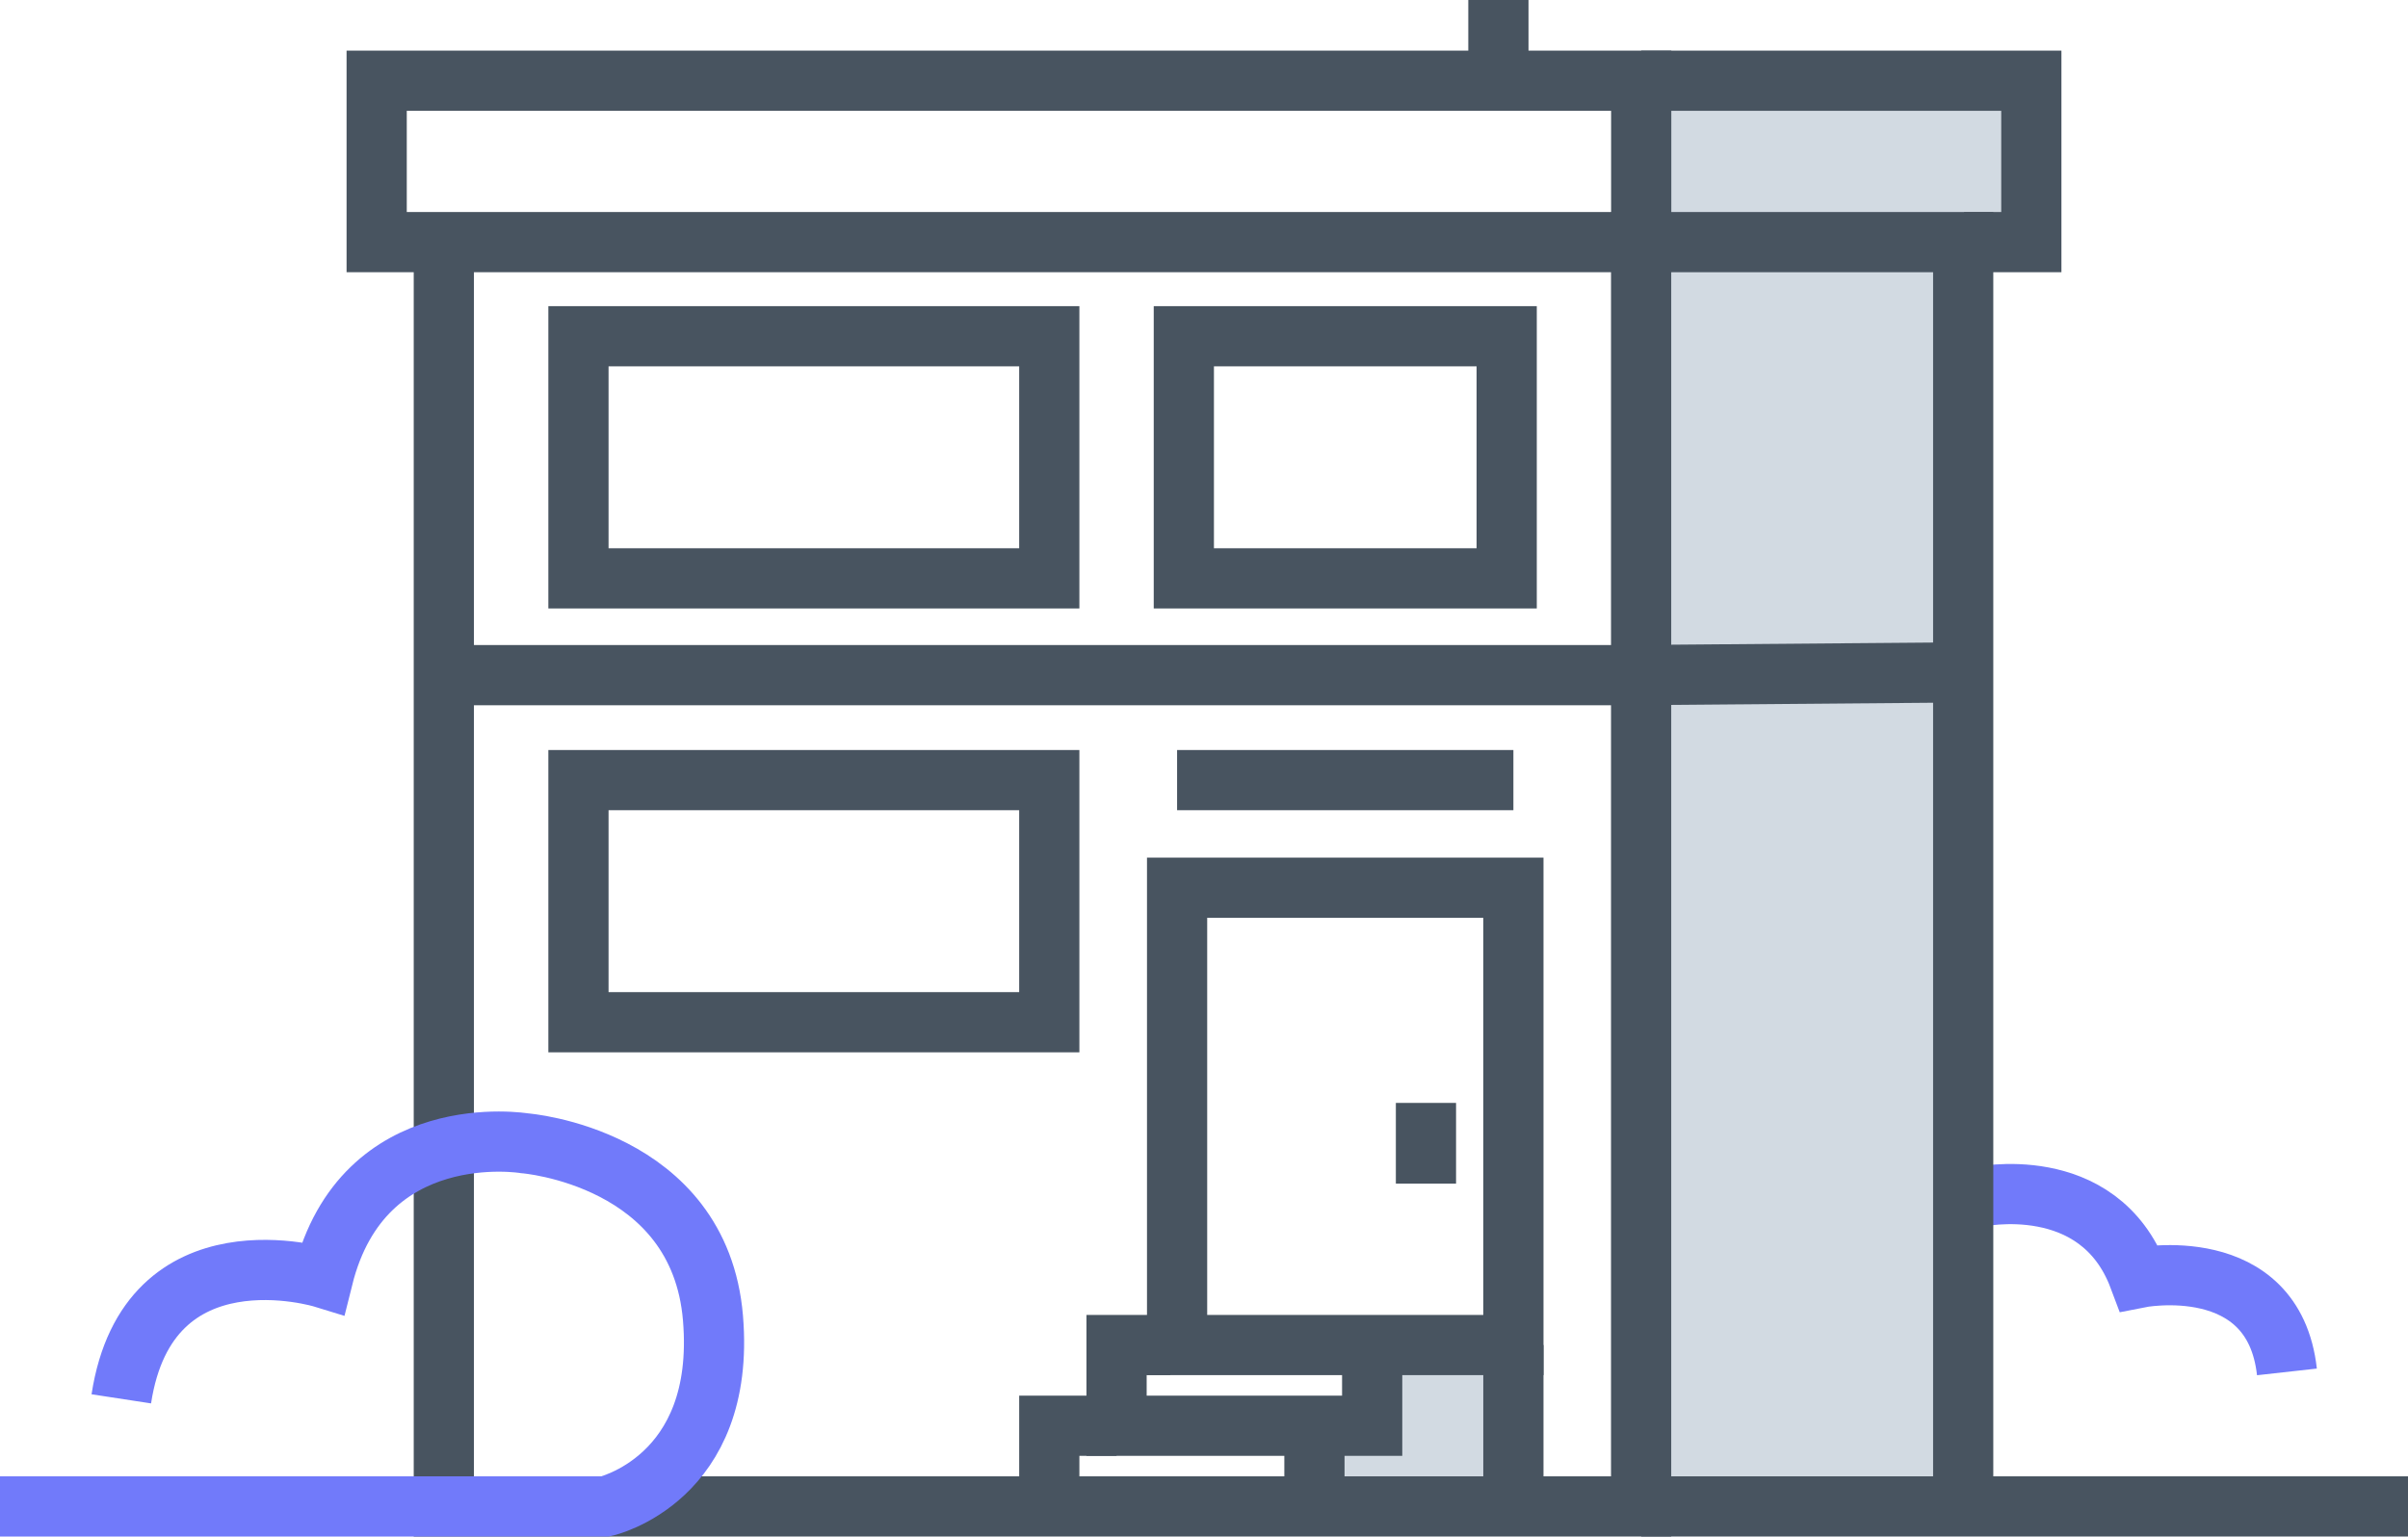
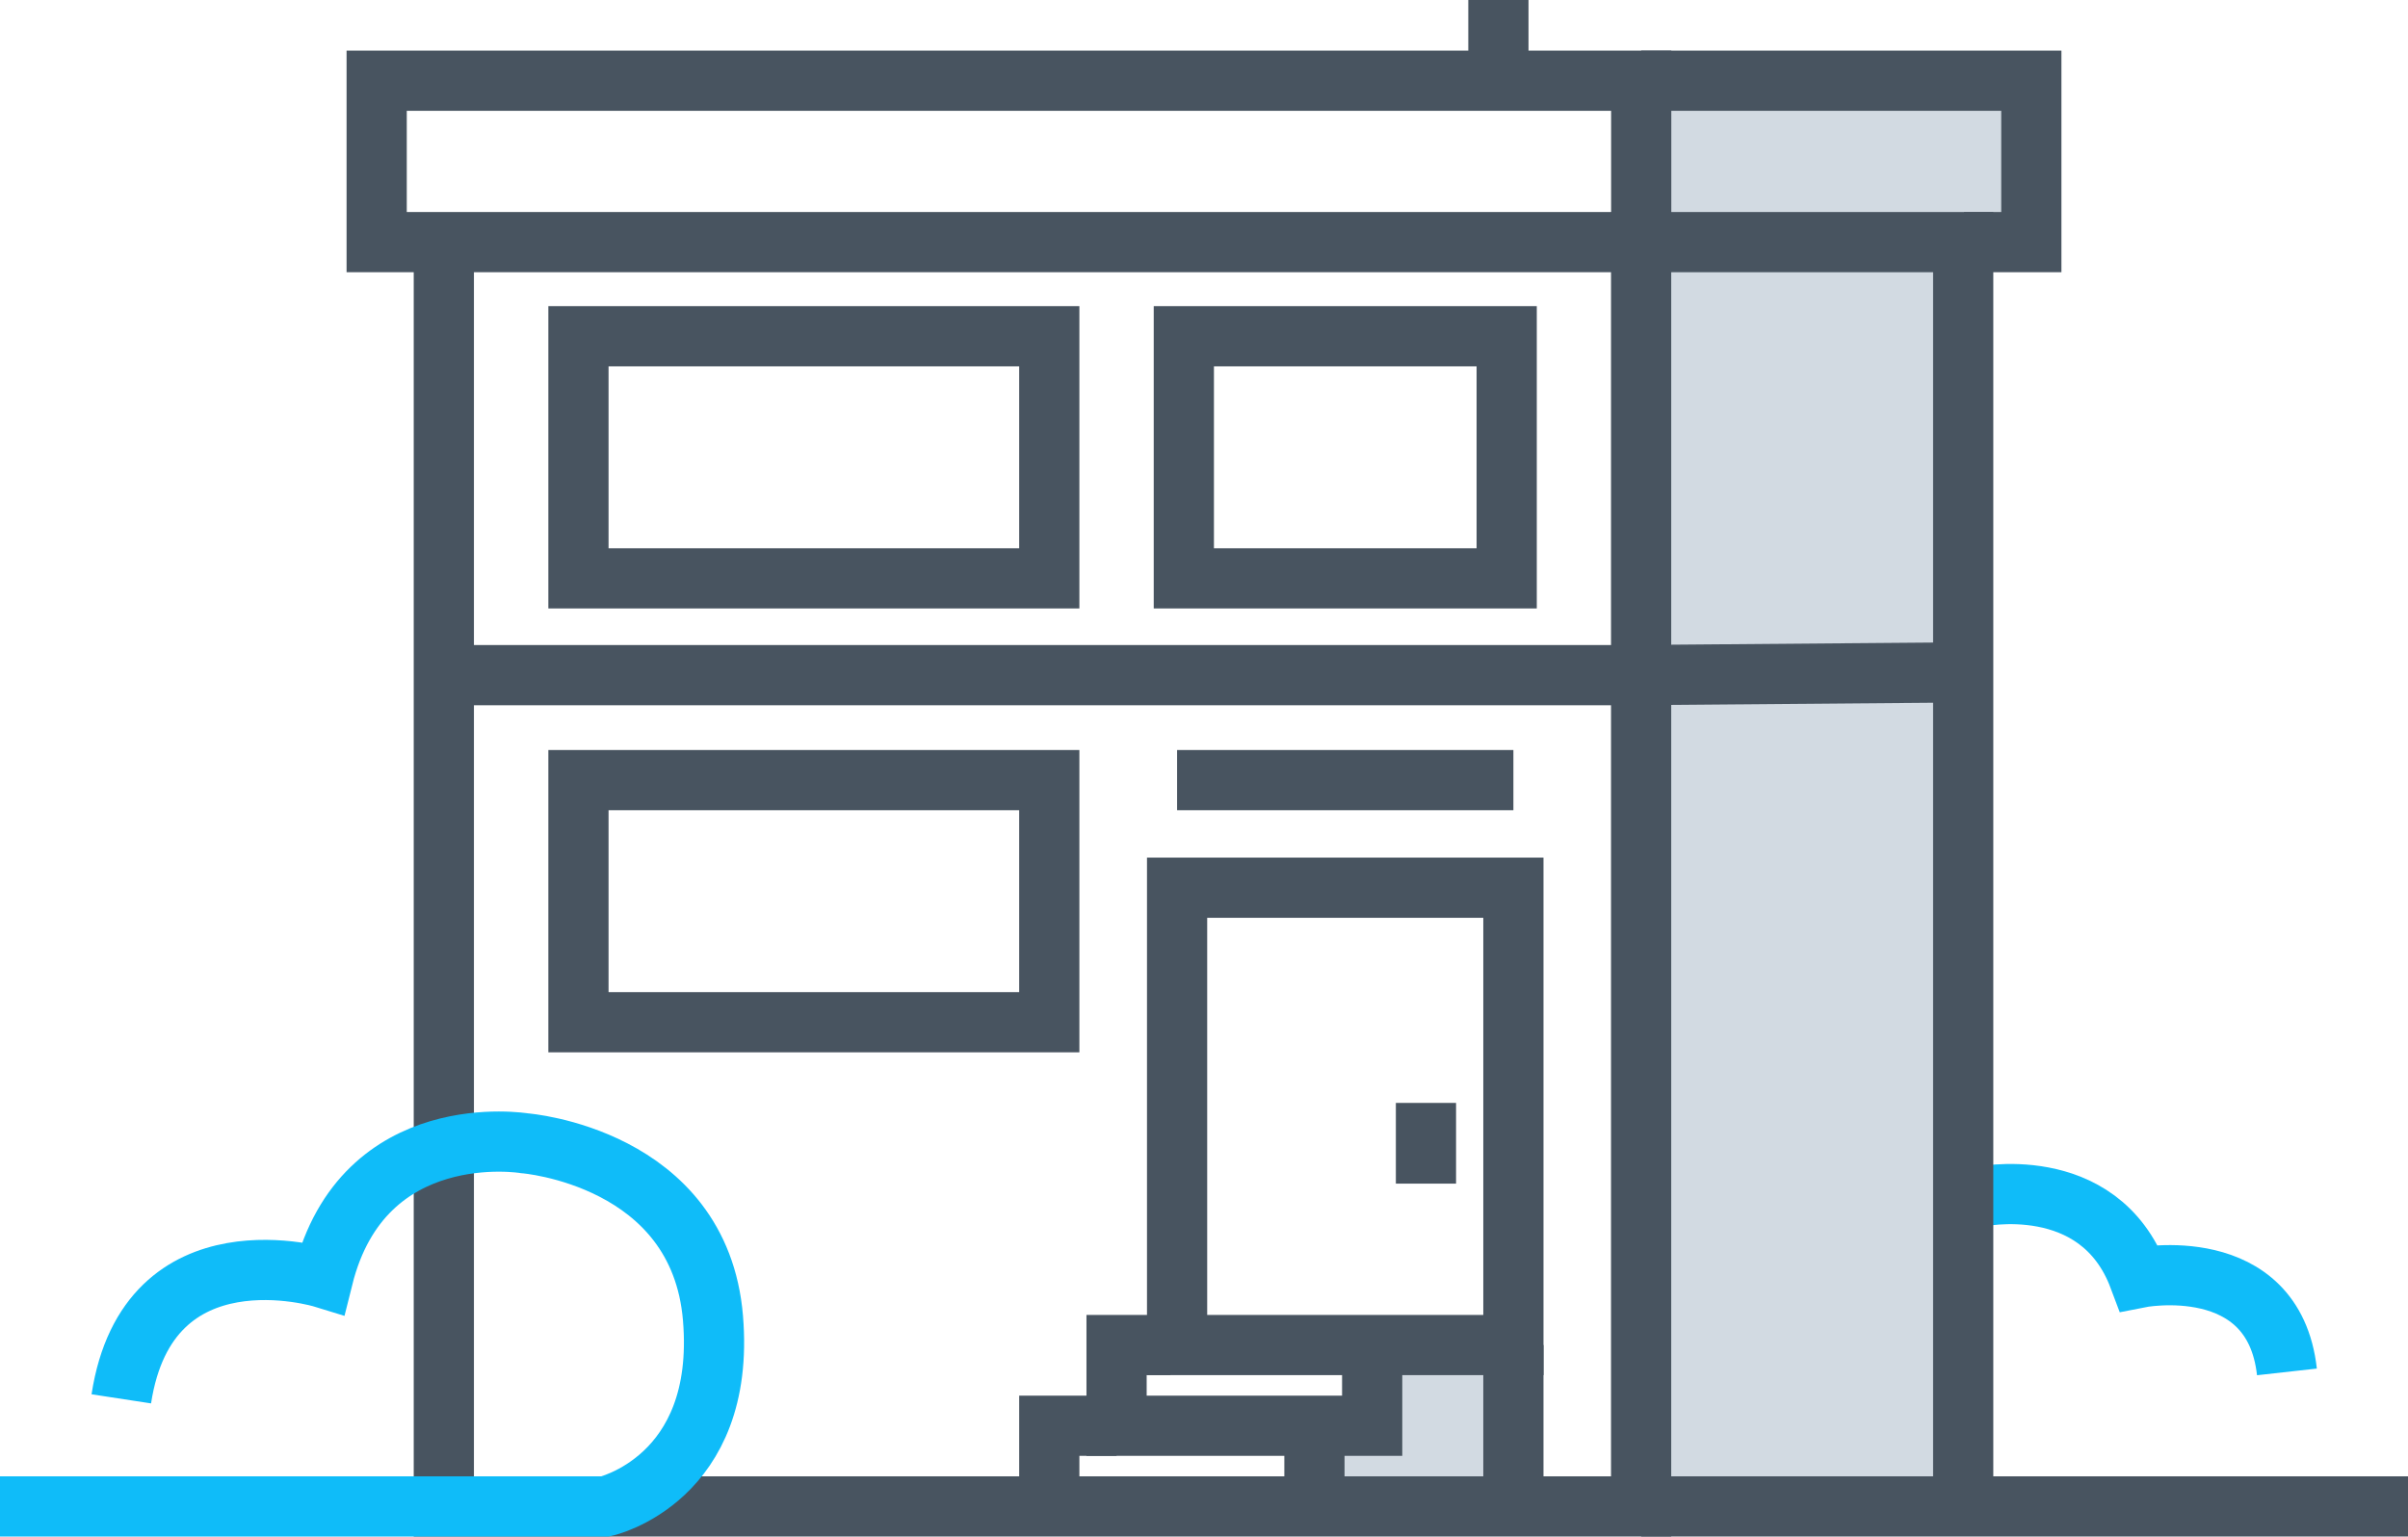
<svg xmlns="http://www.w3.org/2000/svg" viewBox="0 0 80 51.056">
  <g id="Gruppe_1111" data-name="Gruppe 1111" transform="translate(-5975 -4415.001)">
    <g id="Gruppe_1110" data-name="Gruppe 1110">
-       <path id="Pfad_626" data-name="Pfad 626" d="M1724.591-672.12s4.023-.894,5.363,2.681c0,0,4.469-.894,4.917,3.129" transform="translate(4316.107 5126.897)" fill="none" stroke="#717AFA" stroke-miterlimit="10" stroke-width="2" />
+       <path id="Pfad_626" data-name="Pfad 626" d="M1724.591-672.12s4.023-.894,5.363,2.681c0,0,4.469-.894,4.917,3.129" transform="translate(4316.107 5126.897)" fill="none" stroke="#0fbcf9" stroke-miterlimit="10" stroke-width="2" />
      <rect id="Rechteck_221" data-name="Rechteck 221" width="4.469" height="5.105" transform="translate(6020.587 4459.694)" fill="#d2dae2" />
      <rect id="Rechteck_222" data-name="Rechteck 222" width="4.469" height="2.682" transform="translate(6018.799 4462.375)" fill="#d2dae2" />
      <rect id="Rechteck_223" data-name="Rechteck 223" width="12.514" height="4.916" transform="translate(6029.525 4417.683)" fill="#d2dae2" />
      <rect id="Rechteck_224" data-name="Rechteck 224" width="10.726" height="41.564" transform="translate(6029.525 4423.046)" fill="#d2dae2" />
      <path id="Pfad_621" data-name="Pfad 621" d="M1527.678-739.291h39.194l10.726-.088" transform="translate(4462.206 5176.726)" fill="none" stroke="#485460" stroke-miterlimit="10" stroke-width="2" />
      <rect id="Rechteck_225" data-name="Rechteck 225" width="15.642" height="8.045" transform="translate(5994.218 4440.923)" fill="none" stroke="#485460" stroke-miterlimit="10" stroke-width="2" />
      <rect id="Rechteck_226" data-name="Rechteck 226" width="15.642" height="8.045" transform="translate(5994.218 4426.174)" fill="none" stroke="#485460" stroke-miterlimit="10" stroke-width="2" />
      <rect id="Rechteck_227" data-name="Rechteck 227" width="42.011" height="5.363" transform="translate(5987.514 4417.683)" fill="none" stroke="#485460" stroke-miterlimit="10" stroke-width="2" />
      <rect id="Rechteck_228" data-name="Rechteck 228" width="10.726" height="8.045" transform="translate(6014.33 4426.174)" fill="none" stroke="#485460" stroke-miterlimit="10" stroke-width="2" />
      <line id="Linie_27" data-name="Linie 27" x2="25.475" transform="translate(6029.525 4465.057)" fill="none" stroke="#485460" stroke-miterlimit="10" stroke-width="2" />
      <path id="Pfad_622" data-name="Pfad 622" d="M1577.626-752.834V-794.8h-10.7v42.011h-39.777V-794.6" transform="translate(4462.596 5217.846)" fill="none" stroke="#485460" stroke-miterlimit="10" stroke-width="2" />
      <path id="Pfad_623" data-name="Pfad 623" d="M1681.294-815.583h12.961v5.363h-2.235" transform="translate(4348.231 5233.266)" fill="none" stroke="#485460" stroke-miterlimit="10" stroke-width="2" />
      <line id="Linie_28" data-name="Linie 28" y1="2.638" transform="translate(6024.781 4415.001)" fill="none" stroke="#485460" stroke-miterlimit="10" stroke-width="2" />
      <line id="Linie_29" data-name="Linie 29" x2="11.173" transform="translate(6014.106 4440.923)" fill="none" stroke="#485460" stroke-miterlimit="10" stroke-width="2" />
      <rect id="Rechteck_229" data-name="Rechteck 229" width="11.173" height="15.196" transform="translate(6014.106 4444.498)" fill="none" stroke="#485460" stroke-miterlimit="10" stroke-width="2" />
      <line id="Linie_30" data-name="Linie 30" y2="2.682" transform="translate(6022.374 4451.649)" fill="none" stroke="#485460" stroke-miterlimit="10" stroke-width="2" />
      <path id="Pfad_624" data-name="Pfad 624" d="M1615.537-652.783h-1.788v2.682h8.492v-2.584" transform="translate(4398.346 5112.477)" fill="none" stroke="#485460" stroke-miterlimit="10" stroke-width="2" />
      <line id="Linie_31" data-name="Linie 31" y2="2.576" transform="translate(6018.669 4462.368)" fill="none" stroke="#485460" stroke-miterlimit="10" stroke-width="2" />
      <path id="Pfad_625" data-name="Pfad 625" d="M1607.324-642.391h-2.235v2.235" transform="translate(4404.771 5104.767)" fill="none" stroke="#485460" stroke-miterlimit="10" stroke-width="2" />
      <line id="Linie_32" data-name="Linie 32" y2="5.319" transform="translate(6025.279 4459.694)" fill="none" stroke="#485460" stroke-miterlimit="10" stroke-width="2" />
-       <path id="Pfad_627" data-name="Pfad 627" d="M1470-666.856h20.112s4.022-.894,3.575-6.257-6.257-5.81-6.257-5.81-5.363-.894-6.7,4.469c0,0-5.81-1.788-6.7,4.023" transform="translate(4505 5131.913)" fill="none" stroke="#717AFA" stroke-miterlimit="10" stroke-width="2" />
+       <path id="Pfad_627" data-name="Pfad 627" d="M1470-666.856h20.112s4.022-.894,3.575-6.257-6.257-5.81-6.257-5.81-5.363-.894-6.7,4.469c0,0-5.81-1.788-6.7,4.023" transform="translate(4505 5131.913)" fill="none" stroke="#0fbcf9" stroke-miterlimit="10" stroke-width="2" />
    </g>
  </g>
</svg>
